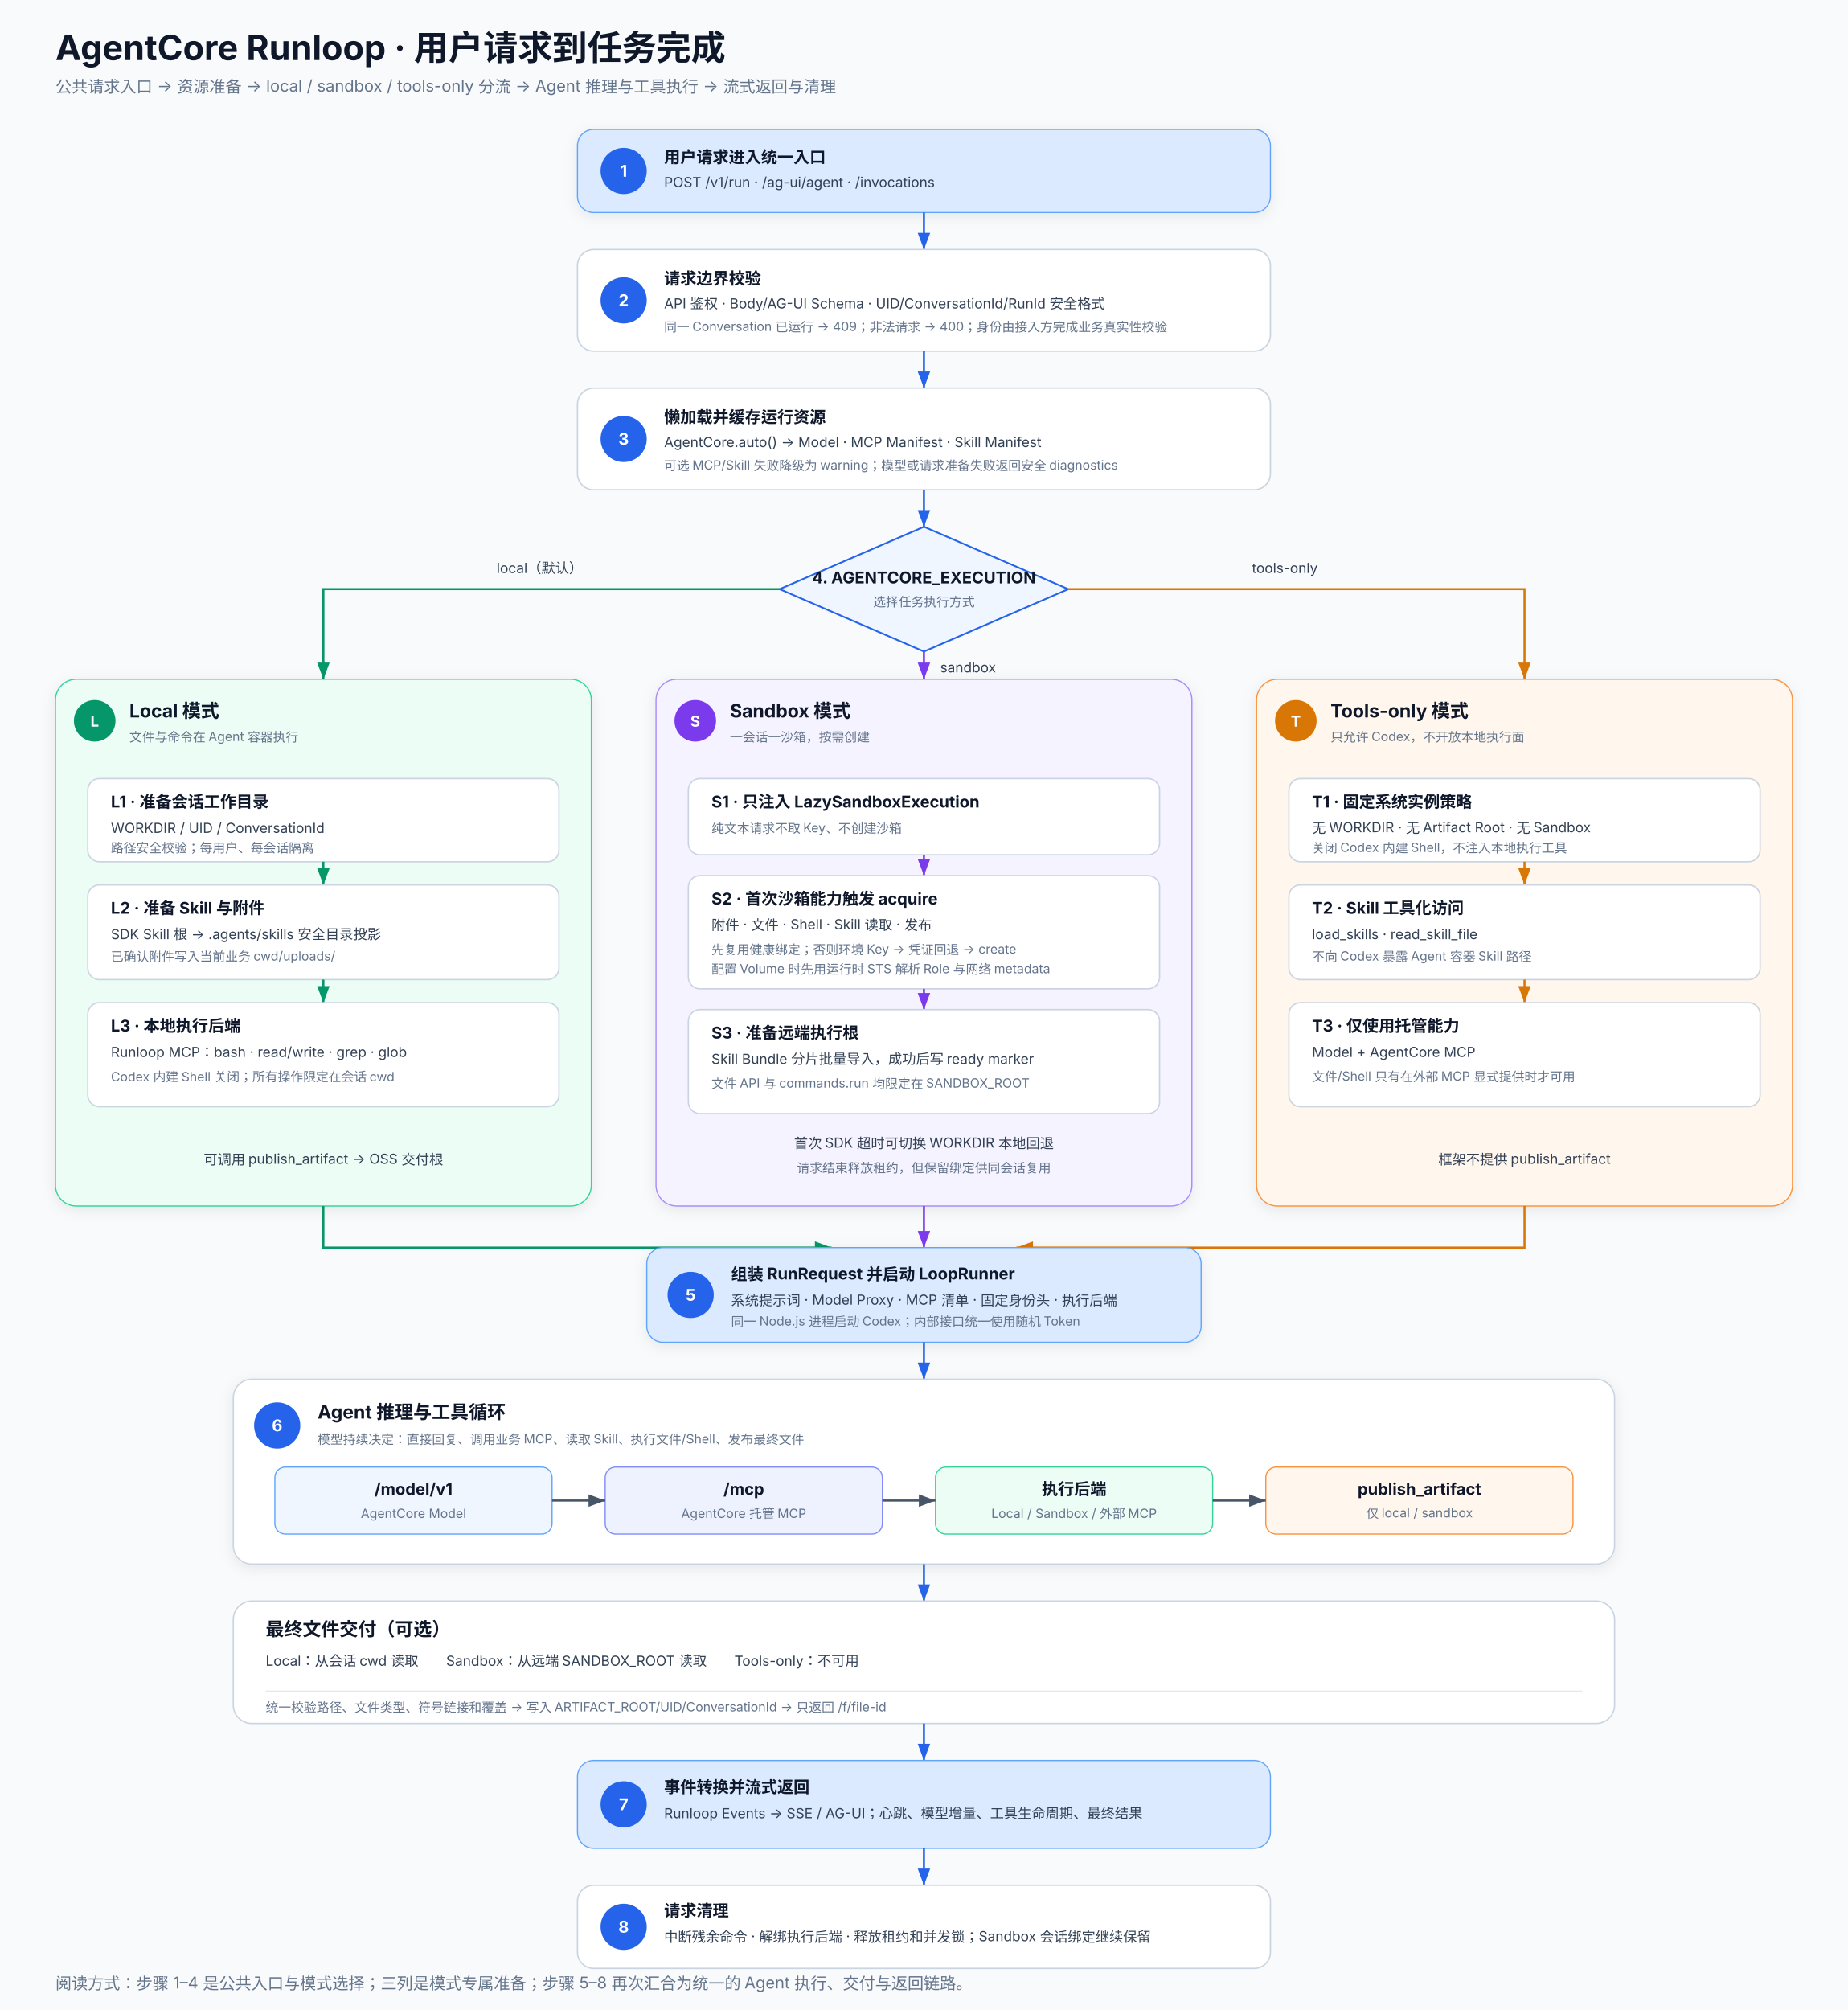
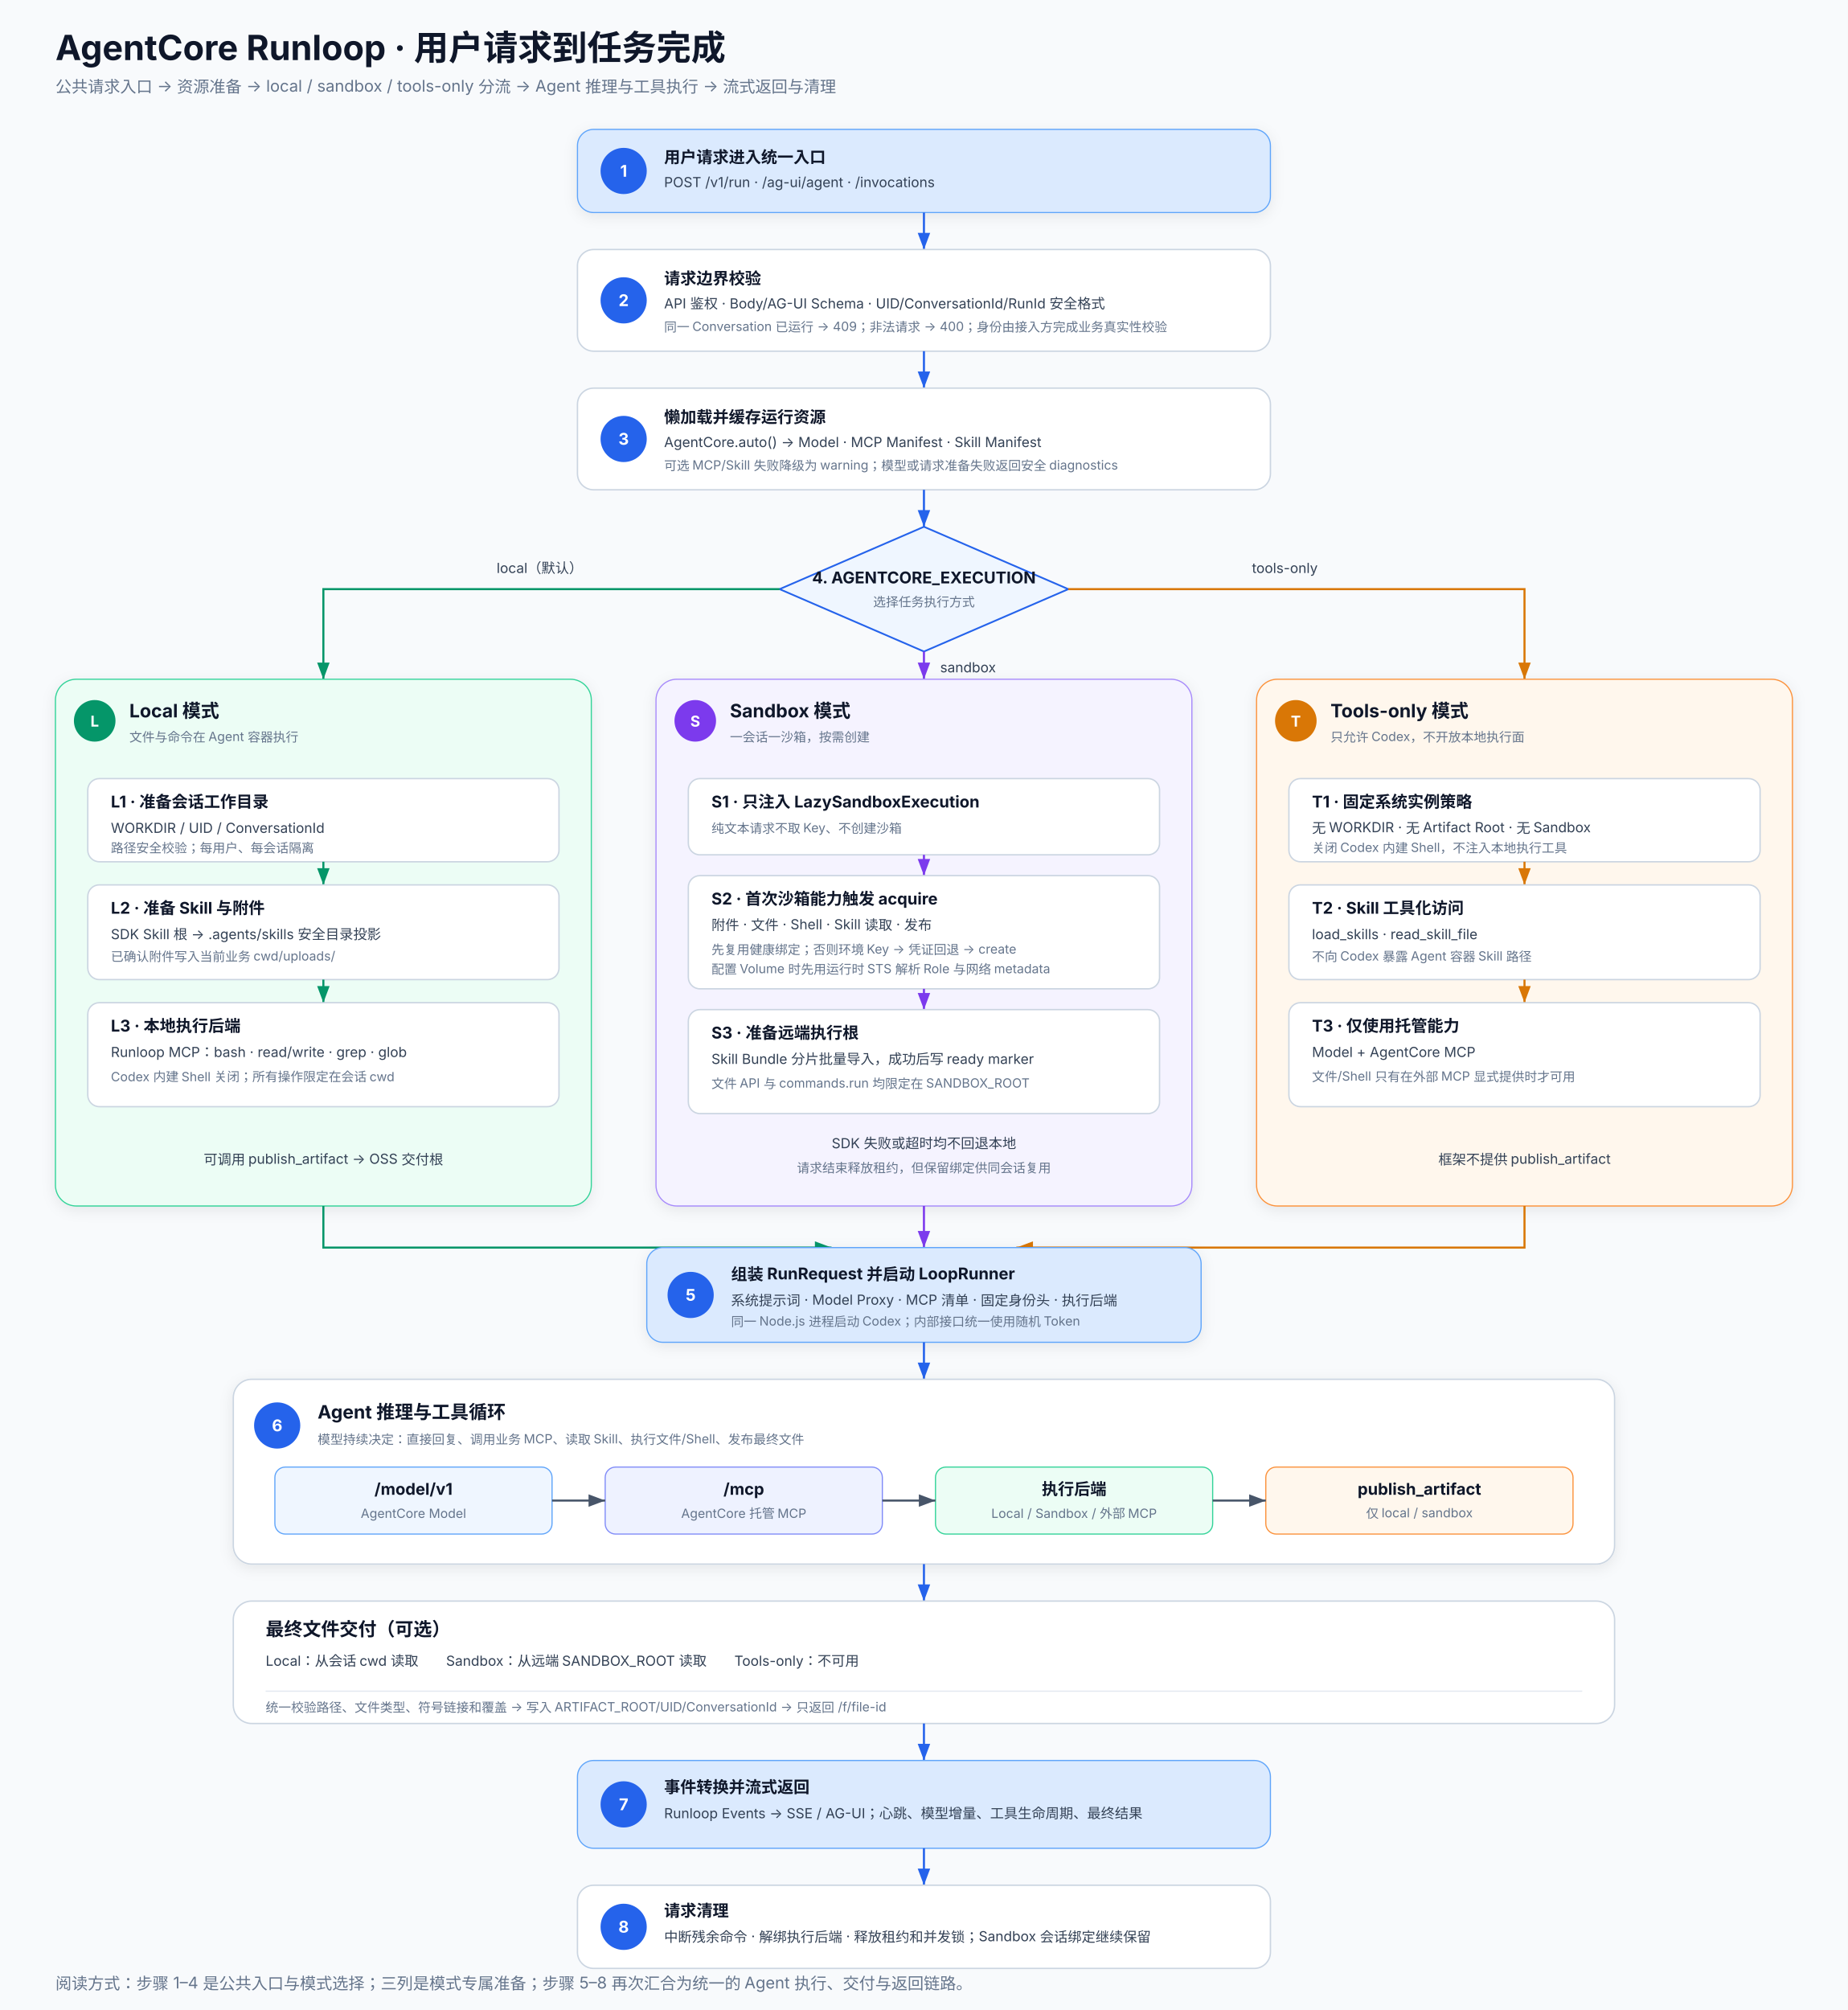
<svg xmlns="http://www.w3.org/2000/svg" width="1600" height="1740" viewBox="0 0 1600 1740" role="img" aria-labelledby="title desc">
  <defs>
    <filter id="shadow" x="-20%" y="-20%" width="140%" height="140%">
      <feDropShadow dx="0" dy="3" stdDeviation="6" flood-color="#0f172a" flood-opacity="0.08" />
    </filter>
    <marker id="arrow" markerWidth="10" markerHeight="10" refX="8" refY="3" orient="auto">
      <path d="M0 0L8 3L0 6Z" fill="#475569" />
    </marker>
    <marker id="arrowBlue" markerWidth="10" markerHeight="10" refX="8" refY="3" orient="auto">
      <path d="M0 0L8 3L0 6Z" fill="#2563eb" />
    </marker>
    <marker id="arrowGreen" markerWidth="10" markerHeight="10" refX="8" refY="3" orient="auto">
      <path d="M0 0L8 3L0 6Z" fill="#059669" />
    </marker>
    <marker id="arrowPurple" markerWidth="10" markerHeight="10" refX="8" refY="3" orient="auto">
      <path d="M0 0L8 3L0 6Z" fill="#7c3aed" />
    </marker>
    <marker id="arrowOrange" markerWidth="10" markerHeight="10" refX="8" refY="3" orient="auto">
      <path d="M0 0L8 3L0 6Z" fill="#d97706" />
    </marker>
    <style>
      text{font-family:-apple-system,BlinkMacSystemFont,"Segoe UI","PingFang SC","Microsoft YaHei",sans-serif}
      .h1{font-size:30px;font-weight:700;fill:#0f172a}.sub{font-size:14px;fill:#64748b}
      .section{font-size:16px;font-weight:700;fill:#0f172a}.title{font-size:14px;font-weight:700;fill:#0f172a}
      .body{font-size:12px;fill:#334155}.small{font-size:11px;fill:#64748b}.white{fill:#fff}.white2{fill:#e2e8f0}
      .panel{fill:#fff;stroke:#cbd5e1;stroke-width:1.2}.node{fill:#fff;stroke:#cbd5e1;stroke-width:1.2}
      .line{fill:none;stroke:#475569;stroke-width:1.8;marker-end:url(#arrow)}
      .blue{stroke:#2563eb;marker-end:url(#arrowBlue)}.green{stroke:#059669;marker-end:url(#arrowGreen)}
      .purple{stroke:#7c3aed;marker-end:url(#arrowPurple)}.orange{stroke:#d97706;marker-end:url(#arrowOrange)}
      .dash{stroke-dasharray:6 5}.divider{stroke:#e2e8f0;stroke-width:1}
    </style>
  </defs>
  <rect width="1600" height="1740" fill="#f8fafc" />
  <text x="48" y="52" class="h1">AgentCore Runloop · 用户请求到任务完成</text>
  <text x="48" y="80" class="sub">公共请求入口 → 资源准备 → local / sandbox / tools-only 分流 → Agent 推理与工具执行 → 流式返回与清理</text>
  <rect x="500" y="112" width="600" height="72" rx="14" fill="#dbeafe" stroke="#60a5fa" filter="url(#shadow)" />
  <circle cx="540" cy="148" r="20" fill="#2563eb" />
  <text x="540" y="153" text-anchor="middle" font-size="14" font-weight="700" class="white">1</text>
  <text x="575" y="141" class="title">用户请求进入统一入口</text>
  <text x="575" y="162" class="body">POST /v1/run · /ag-ui/agent · /invocations</text>
  <path d="M800 184V216" class="line blue" />
  <rect x="500" y="216" width="600" height="88" rx="14" class="node" />
  <circle cx="540" cy="260" r="20" fill="#2563eb" />
  <text x="540" y="265" text-anchor="middle" font-size="14" font-weight="700" class="white">2</text>
  <text x="575" y="246" class="title">请求边界校验</text>
  <text x="575" y="267" class="body">API 鉴权 · Body/AG-UI Schema · UID/ConversationId/RunId 安全格式</text>
  <text x="575" y="287" class="small">同一 Conversation 已运行 → 409；非法请求 → 400；身份由接入方完成业务真实性校验</text>
  <path d="M800 304V336" class="line blue" />
  <rect x="500" y="336" width="600" height="88" rx="14" class="node" />
  <circle cx="540" cy="380" r="20" fill="#2563eb" />
  <text x="540" y="385" text-anchor="middle" font-size="14" font-weight="700" class="white">3</text>
  <text x="575" y="366" class="title">懒加载并缓存运行资源</text>
  <text x="575" y="387" class="body">AgentCore.auto() → Model · MCP Manifest · Skill Manifest</text>
  <text x="575" y="407" class="small">可选 MCP/Skill 失败降级为 warning；模型或请求准备失败返回安全 diagnostics</text>
  <path d="M800 424V456" class="line blue" />
  <polygon points="800,456 925,510 800,564 675,510" fill="#eff6ff" stroke="#2563eb" stroke-width="1.5" />
  <text x="800" y="505" text-anchor="middle" class="title">4. AGENTCORE_EXECUTION</text>
  <text x="800" y="525" text-anchor="middle" class="small">选择任务执行方式</text>
  <path d="M675 510H280V588" class="line green" />
  <text x="430" y="496" class="body">local（默认）</text>
  <path d="M800 564V588" class="line purple" />
  <text x="814" y="582" class="body">sandbox</text>
  <path d="M925 510H1320V588" class="line orange" />
  <text x="1084" y="496" class="body">tools-only</text>
  <rect x="48" y="588" width="464" height="456" rx="18" fill="#ecfdf5" stroke="#34d399" filter="url(#shadow)" />
  <rect x="568" y="588" width="464" height="456" rx="18" fill="#f5f3ff" stroke="#a78bfa" filter="url(#shadow)" />
  <rect x="1088" y="588" width="464" height="456" rx="18" fill="#fff7ed" stroke="#fb923c" filter="url(#shadow)" />
  <circle cx="82" cy="624" r="18" fill="#059669" />
  <text x="82" y="629" text-anchor="middle" font-size="13" font-weight="700" class="white">L</text>
  <text x="112" y="621" class="section">Local 模式</text>
  <text x="112" y="642" class="small">文件与命令在 Agent 容器执行</text>
  <rect x="76" y="674" width="408" height="72" rx="10" class="node" />
  <text x="96" y="699" class="title">L1 · 准备会话工作目录</text>
  <text x="96" y="721" class="body">WORKDIR / UID / ConversationId</text>
  <text x="96" y="738" class="small">路径安全校验；每用户、每会话隔离</text>
  <path d="M280 746V766" class="line green" />
  <rect x="76" y="766" width="408" height="82" rx="10" class="node" />
  <text x="96" y="791" class="title">L2 · 准备 Skill 与附件</text>
  <text x="96" y="813" class="body">SDK Skill 根 → .agents/skills 安全目录投影</text>
  <text x="96" y="832" class="small">已确认附件写入当前业务 cwd/uploads/</text>
  <path d="M280 848V868" class="line green" />
  <rect x="76" y="868" width="408" height="90" rx="10" class="node" />
  <text x="96" y="893" class="title">L3 · 本地执行后端</text>
  <text x="96" y="915" class="body">Runloop MCP：bash · read/write · grep · glob</text>
  <text x="96" y="936" class="small">Codex 内建 Shell 关闭；所有操作限定在会话 cwd</text>
  <text x="280" y="1008" text-anchor="middle" class="body">可调用 publish_artifact → OSS 交付根</text>
  <circle cx="602" cy="624" r="18" fill="#7c3aed" />
  <text x="602" y="629" text-anchor="middle" font-size="13" font-weight="700" class="white">S</text>
  <text x="632" y="621" class="section">Sandbox 模式</text>
  <text x="632" y="642" class="small">一会话一沙箱，按需创建</text>
  <rect x="596" y="674" width="408" height="66" rx="10" class="node" />
  <text x="616" y="699" class="title">S1 · 只注入 LazySandboxExecution</text>
  <text x="616" y="721" class="small">纯文本请求不取 Key、不创建沙箱</text>
  <path d="M800 740V758" class="line purple" />
  <rect x="596" y="758" width="408" height="98" rx="10" class="node" />
  <text x="616" y="783" class="title">S2 · 首次沙箱能力触发 acquire</text>
  <text x="616" y="805" class="body">附件 · 文件 · Shell · Skill 读取 · 发布</text>
  <text x="616" y="826" class="small">先复用健康绑定；否则环境 Key → 凭证回退 → create</text>
  <text x="616" y="843" class="small">配置 Volume 时先用运行时 STS 解析 Role 与网络 metadata</text>
  <path d="M800 856V874" class="line purple" />
  <rect x="596" y="874" width="408" height="90" rx="10" class="node" />
  <text x="616" y="899" class="title">S3 · 准备远端执行根</text>
  <text x="616" y="921" class="body">Skill Bundle 分片批量导入，成功后写 ready marker</text>
  <text x="616" y="942" class="small">文件 API 与 commands.run 均限定在 SANDBOX_ROOT</text>
-   <text x="800" y="994" text-anchor="middle" class="body">首次 SDK 超时可切换 WORKDIR 本地回退</text>
+   <text x="800" y="994" text-anchor="middle" class="body">SDK 失败或超时均不回退本地</text>
  <text x="800" y="1015" text-anchor="middle" class="small">请求结束释放租约，但保留绑定供同会话复用</text>
  <circle cx="1122" cy="624" r="18" fill="#d97706" />
  <text x="1122" y="629" text-anchor="middle" font-size="13" font-weight="700" class="white">T</text>
  <text x="1152" y="621" class="section">Tools-only 模式</text>
  <text x="1152" y="642" class="small">只允许 Codex，不开放本地执行面</text>
  <rect x="1116" y="674" width="408" height="72" rx="10" class="node" />
  <text x="1136" y="699" class="title">T1 · 固定系统实例策略</text>
  <text x="1136" y="721" class="body">无 WORKDIR · 无 Artifact Root · 无 Sandbox</text>
  <text x="1136" y="738" class="small">关闭 Codex 内建 Shell，不注入本地执行工具</text>
  <path d="M1320 746V766" class="line orange" />
  <rect x="1116" y="766" width="408" height="82" rx="10" class="node" />
  <text x="1136" y="791" class="title">T2 · Skill 工具化访问</text>
  <text x="1136" y="813" class="body">load_skills · read_skill_file</text>
  <text x="1136" y="832" class="small">不向 Codex 暴露 Agent 容器 Skill 路径</text>
  <path d="M1320 848V868" class="line orange" />
  <rect x="1116" y="868" width="408" height="90" rx="10" class="node" />
  <text x="1136" y="893" class="title">T3 · 仅使用托管能力</text>
  <text x="1136" y="915" class="body">Model + AgentCore MCP</text>
  <text x="1136" y="936" class="small">文件/Shell 只有在外部 MCP 显式提供时才可用</text>
  <text x="1320" y="1008" text-anchor="middle" class="body">框架不提供 publish_artifact</text>
  <path d="M280 1044V1080H720" class="line green" />
  <path d="M800 1044V1080" class="line purple" />
  <path d="M1320 1044V1080H880" class="line orange" />
  <rect x="560" y="1080" width="480" height="82" rx="14" fill="#dbeafe" stroke="#60a5fa" filter="url(#shadow)" />
  <circle cx="598" cy="1121" r="20" fill="#2563eb" />
  <text x="598" y="1126" text-anchor="middle" font-size="14" font-weight="700" class="white">5</text>
  <text x="633" y="1108" class="title">组装 RunRequest 并启动 LoopRunner</text>
  <text x="633" y="1130" class="body">系统提示词 · Model Proxy · MCP 清单 · 固定身份头 · 执行后端</text>
  <text x="633" y="1148" class="small">同一 Node.js 进程启动 Codex；内部接口统一使用随机 Token</text>
  <path d="M800 1162V1194" class="line blue" />
  <rect x="202" y="1194" width="1196" height="160" rx="16" class="panel" filter="url(#shadow)" />
  <circle cx="240" cy="1234" r="20" fill="#2563eb" />
  <text x="240" y="1239" text-anchor="middle" font-size="14" font-weight="700" class="white">6</text>
  <text x="275" y="1228" class="section">Agent 推理与工具循环</text>
  <text x="275" y="1250" class="small">模型持续决定：直接回复、调用业务 MCP、读取 Skill、执行文件/Shell、发布最终文件</text>
  <rect x="238" y="1270" width="240" height="58" rx="9" fill="#eff6ff" stroke="#60a5fa" />
  <text x="358" y="1294" text-anchor="middle" class="title">/model/v1</text>
  <text x="358" y="1314" text-anchor="middle" class="small">AgentCore Model</text>
  <rect x="524" y="1270" width="240" height="58" rx="9" fill="#eef2ff" stroke="#818cf8" />
  <text x="644" y="1294" text-anchor="middle" class="title">/mcp</text>
  <text x="644" y="1314" text-anchor="middle" class="small">AgentCore 托管 MCP</text>
  <rect x="810" y="1270" width="240" height="58" rx="9" fill="#ecfdf5" stroke="#34d399" />
  <text x="930" y="1294" text-anchor="middle" class="title">执行后端</text>
  <text x="930" y="1314" text-anchor="middle" class="small">Local / Sandbox / 外部 MCP</text>
  <rect x="1096" y="1270" width="266" height="58" rx="9" fill="#fff7ed" stroke="#fb923c" />
  <text x="1229" y="1294" text-anchor="middle" class="title">publish_artifact</text>
  <text x="1229" y="1314" text-anchor="middle" class="small">仅 local / sandbox</text>
  <path d="M478 1299H524" class="line" />
  <path d="M764 1299H810" class="line" />
  <path d="M1050 1299H1096" class="line" />
  <path d="M800 1354V1386" class="line blue" />
  <rect x="202" y="1386" width="1196" height="106" rx="16" class="panel" />
  <text x="230" y="1416" class="section">最终文件交付（可选）</text>
  <text x="230" y="1442" class="body">Local：从会话 cwd 读取　　Sandbox：从远端 SANDBOX_ROOT 读取　　Tools-only：不可用</text>
  <path d="M230 1464H1370" class="divider" />
  <text x="230" y="1482" class="small">统一校验路径、文件类型、符号链接和覆盖 → 写入 ARTIFACT_ROOT/UID/ConversationId → 只返回 /f/file-id</text>
  <path d="M800 1492V1524" class="line blue" />
  <rect x="500" y="1524" width="600" height="76" rx="14" fill="#dbeafe" stroke="#60a5fa" />
  <circle cx="540" cy="1562" r="20" fill="#2563eb" />
  <text x="540" y="1567" text-anchor="middle" font-size="14" font-weight="700" class="white">7</text>
  <text x="575" y="1552" class="title">事件转换并流式返回</text>
  <text x="575" y="1574" class="body">Runloop Events → SSE / AG-UI；心跳、模型增量、工具生命周期、最终结果</text>
  <path d="M800 1600V1632" class="line blue" />
  <rect x="500" y="1632" width="600" height="72" rx="14" class="node" />
  <circle cx="540" cy="1668" r="20" fill="#2563eb" />
  <text x="540" y="1673" text-anchor="middle" font-size="14" font-weight="700" class="white">8</text>
  <text x="575" y="1659" class="title">请求清理</text>
  <text x="575" y="1681" class="body">中断残余命令 · 解绑执行后端 · 释放租约和并发锁；Sandbox 会话绑定继续保留</text>
  <text x="48" y="1722" class="sub">阅读方式：步骤 1–4 是公共入口与模式选择；三列是模式专属准备；步骤 5–8 再次汇合为统一的 Agent 执行、交付与返回链路。</text>
</svg>
